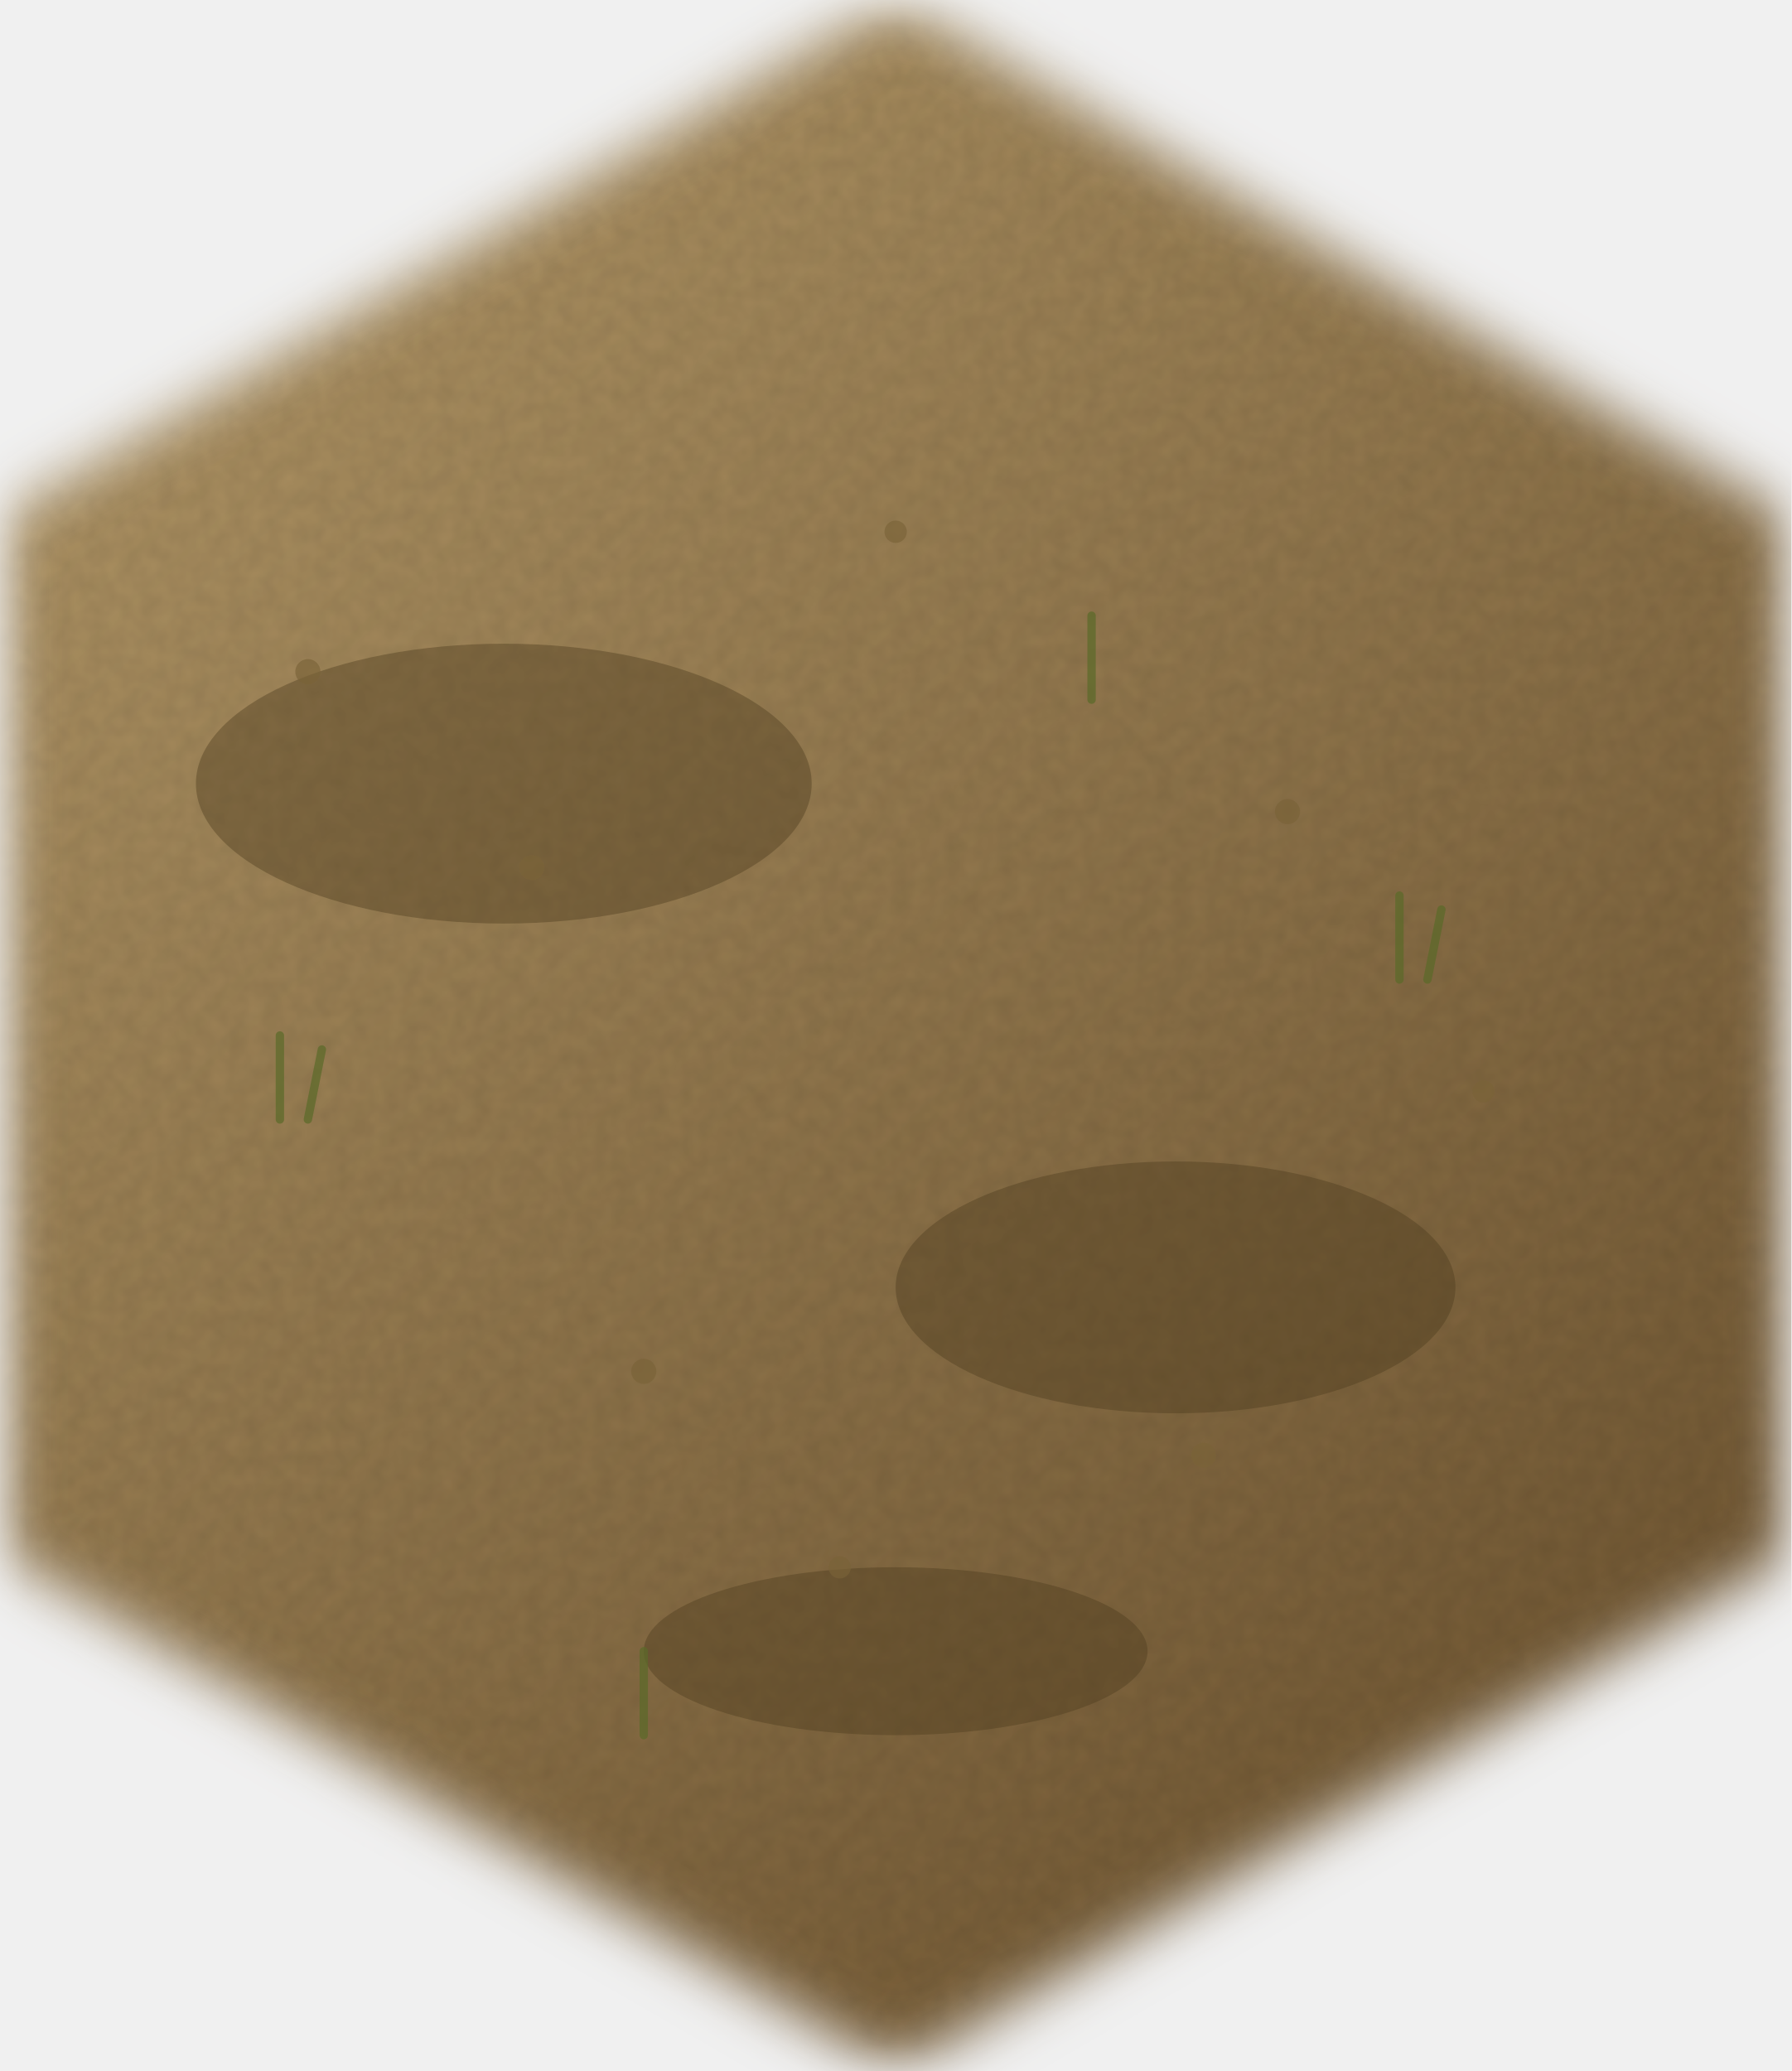
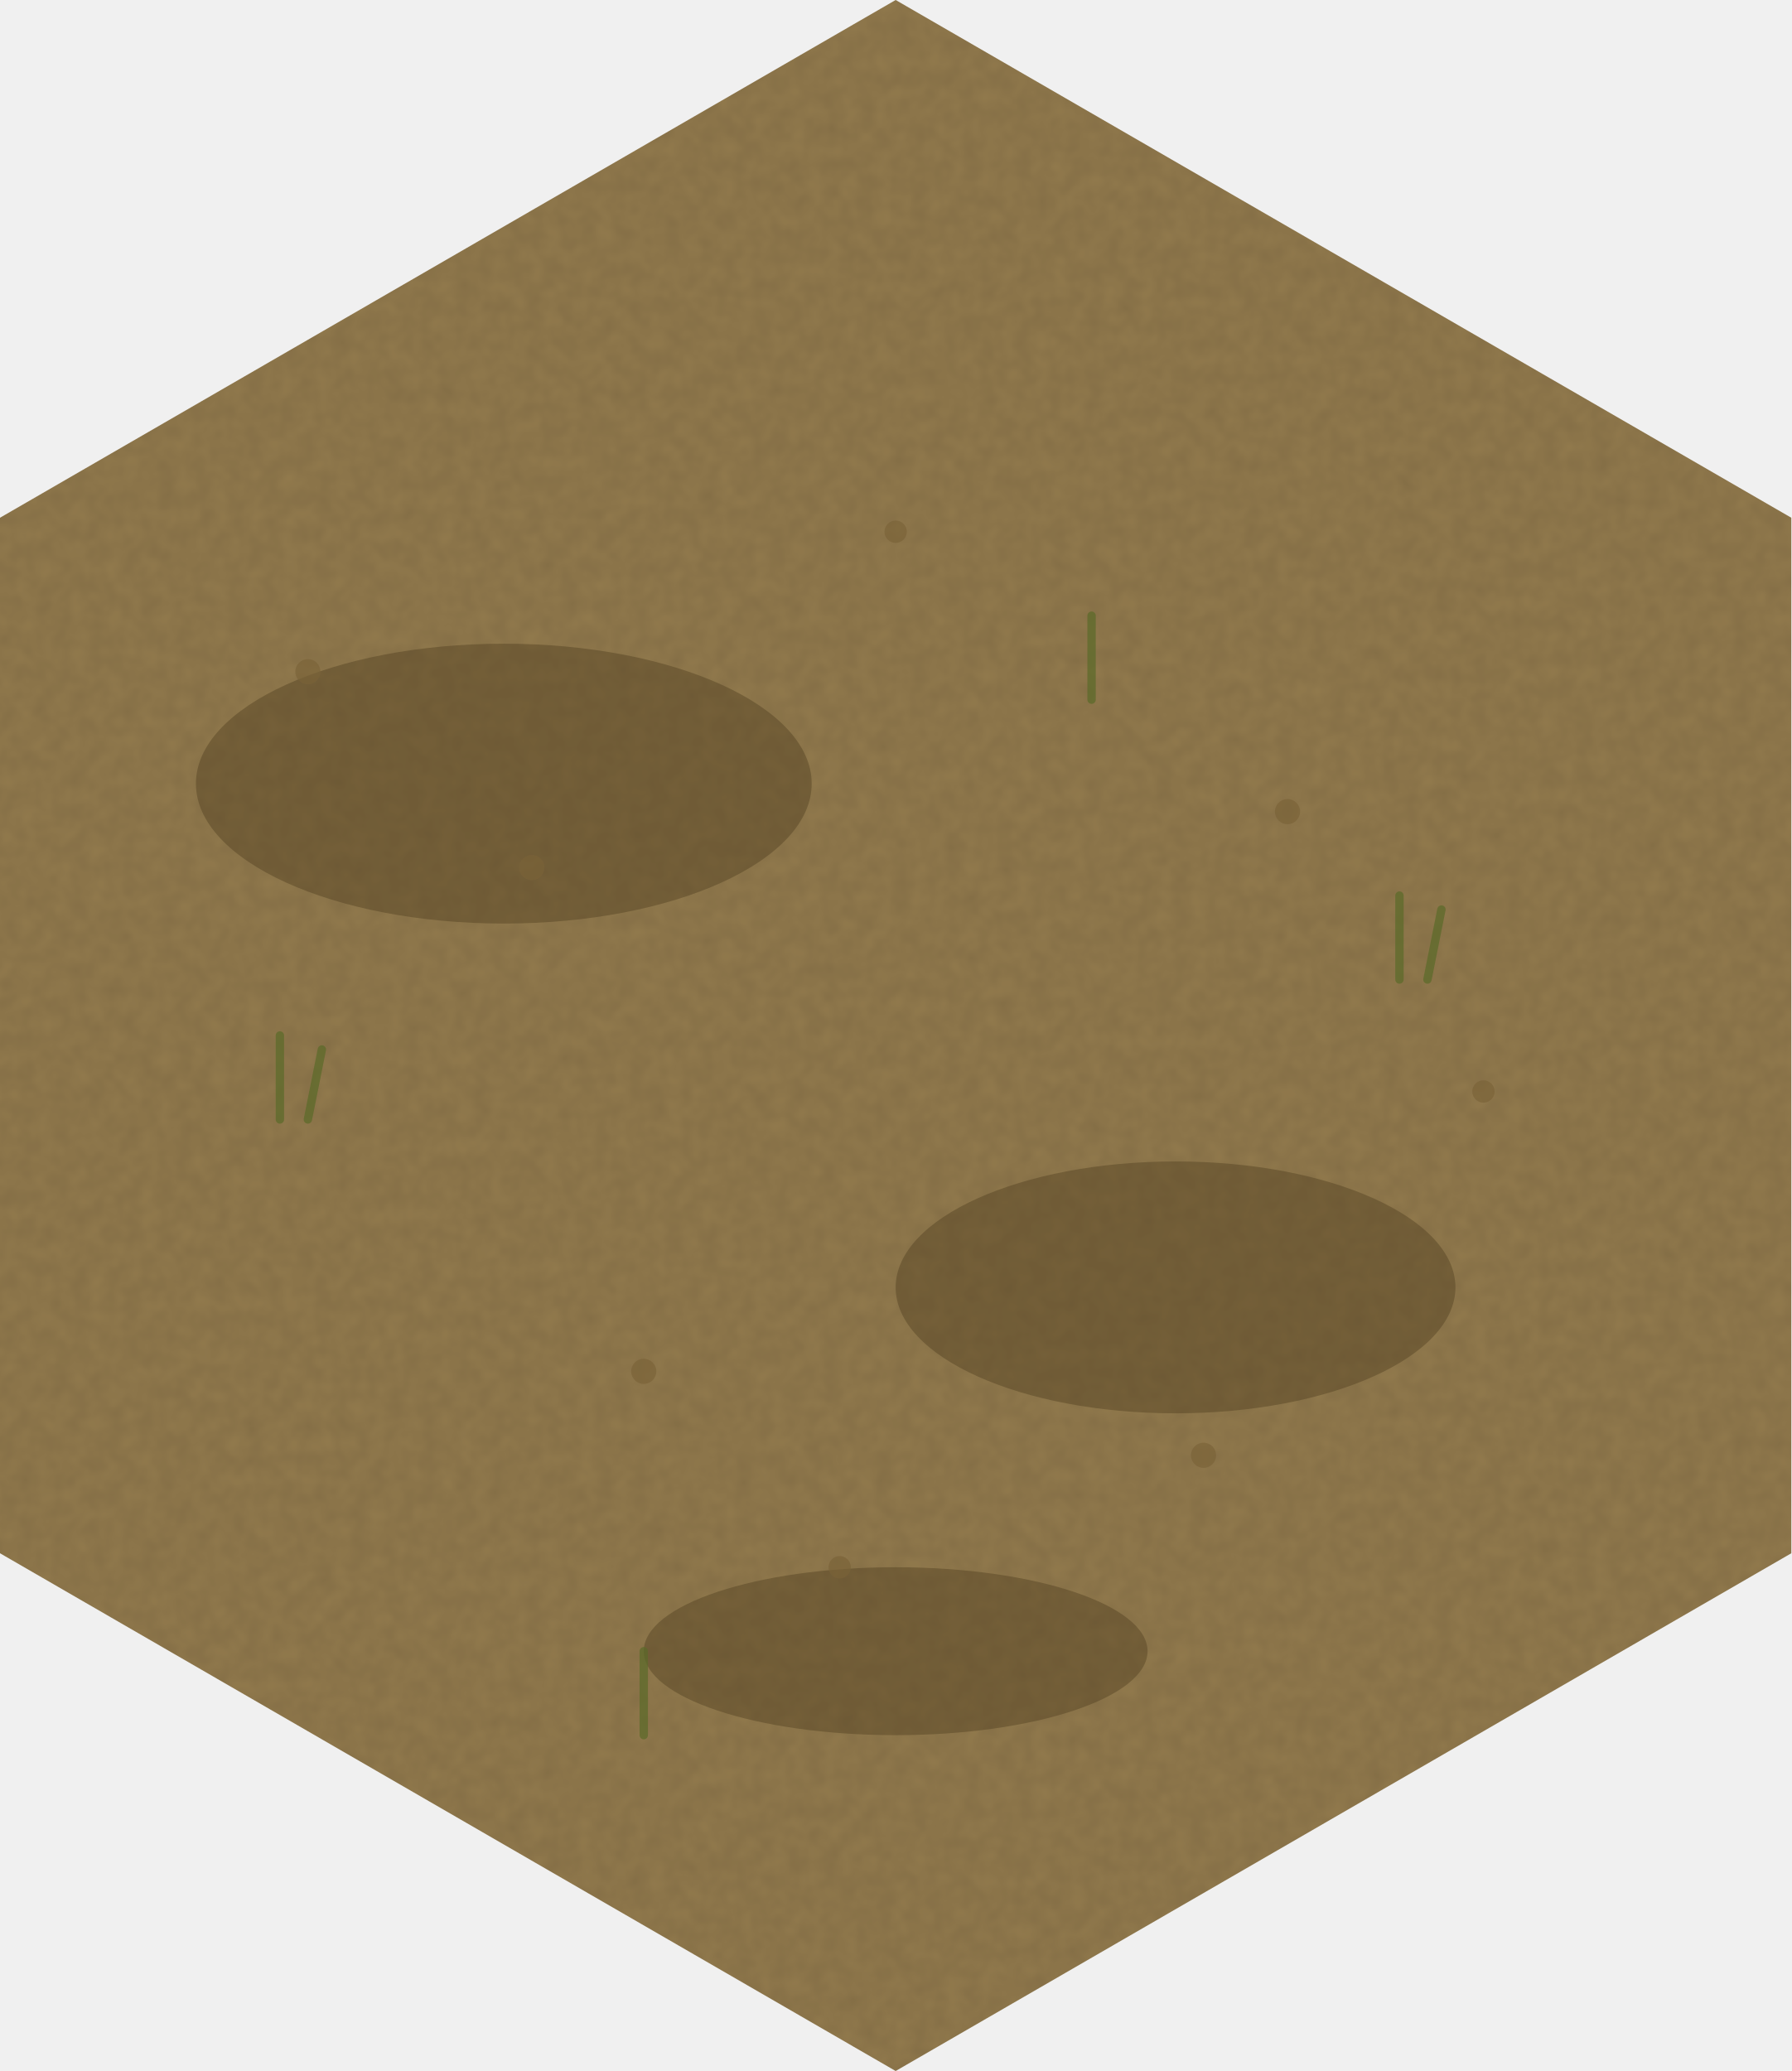
<svg xmlns="http://www.w3.org/2000/svg" viewBox="0 0 128 148" preserveAspectRatio="xMidYMid meet">
  <defs>
    <clipPath id="hex">
      <polygon points="64,0 128,37 128,111 64,148 0,111 0,37" />
    </clipPath>
-     <mask id="softhex">
-       <polygon points="64,0 128,37 128,111 64,148 0,111 0,37" fill="white" filter="url(#hexblur)" />
-     </mask>
-     <filter id="hexblur" x="-10%" y="-10%" width="120%" height="120%">
-       <feGaussianBlur stdDeviation="2" />
-     </filter>
-     <linearGradient id="lg-bank" x1="0" y1="0" x2="0.8" y2="1">
-       <stop offset="0" stop-color="#b69b6a" />
-       <stop offset="1" stop-color="#6e5430" />
-     </linearGradient>
    <filter id="nz" x="0" y="0" width="1" height="1">
      <feTurbulence type="fractalNoise" baseFrequency="0.8" numOctaves="2" seed="93" />
      <feColorMatrix values="0 0 0 0 0  0 0 0 0 0  0 0 0 0 0  0 0 0 0.22 0" />
      <feComposite in2="SourceGraphic" operator="in" />
    </filter>
  </defs>
-   <g mask="url(#softhex)">
-     <rect x="0" y="0" width="128" height="148" fill="url(#lg-bank)" />
+   <g clip-path="url(#hex)">
+     <rect x="0" y="0" width="128" height="148" fill="#927a4d" />
    <rect x="0" y="0" width="128" height="148" fill="#3a2c14" filter="url(#nz)" opacity="0.45" />
    <g fill="#4a3a1c" opacity="0.4">
      <ellipse cx="36" cy="56" rx="22" ry="10" />
      <ellipse cx="84" cy="92" rx="20" ry="9" />
      <ellipse cx="64" cy="118" rx="18" ry="6" />
    </g>
    <g fill="#7a6238" opacity="0.65">
      <circle cx="22" cy="48" r="0.9" />
      <circle cx="38" cy="62" r="0.9" />
      <circle cx="92" cy="58" r="0.9" />
      <circle cx="46" cy="98" r="0.9" />
      <circle cx="86" cy="104" r="0.9" />
      <circle cx="64" cy="38" r="0.8" />
      <circle cx="60" cy="112" r="0.8" />
      <circle cx="106" cy="78" r="0.8" />
    </g>
    <g stroke="#5a6a28" stroke-width="0.6" stroke-linecap="round" opacity="0.7">
      <line x1="20" y1="80" x2="20" y2="74" />
      <line x1="22" y1="80" x2="23" y2="75" />
      <line x1="100" y1="70" x2="100" y2="64" />
      <line x1="102" y1="70" x2="103" y2="65" />
      <line x1="46" y1="124" x2="46" y2="118" />
      <line x1="78" y1="50" x2="78" y2="44" />
    </g>
  </g>
</svg>
